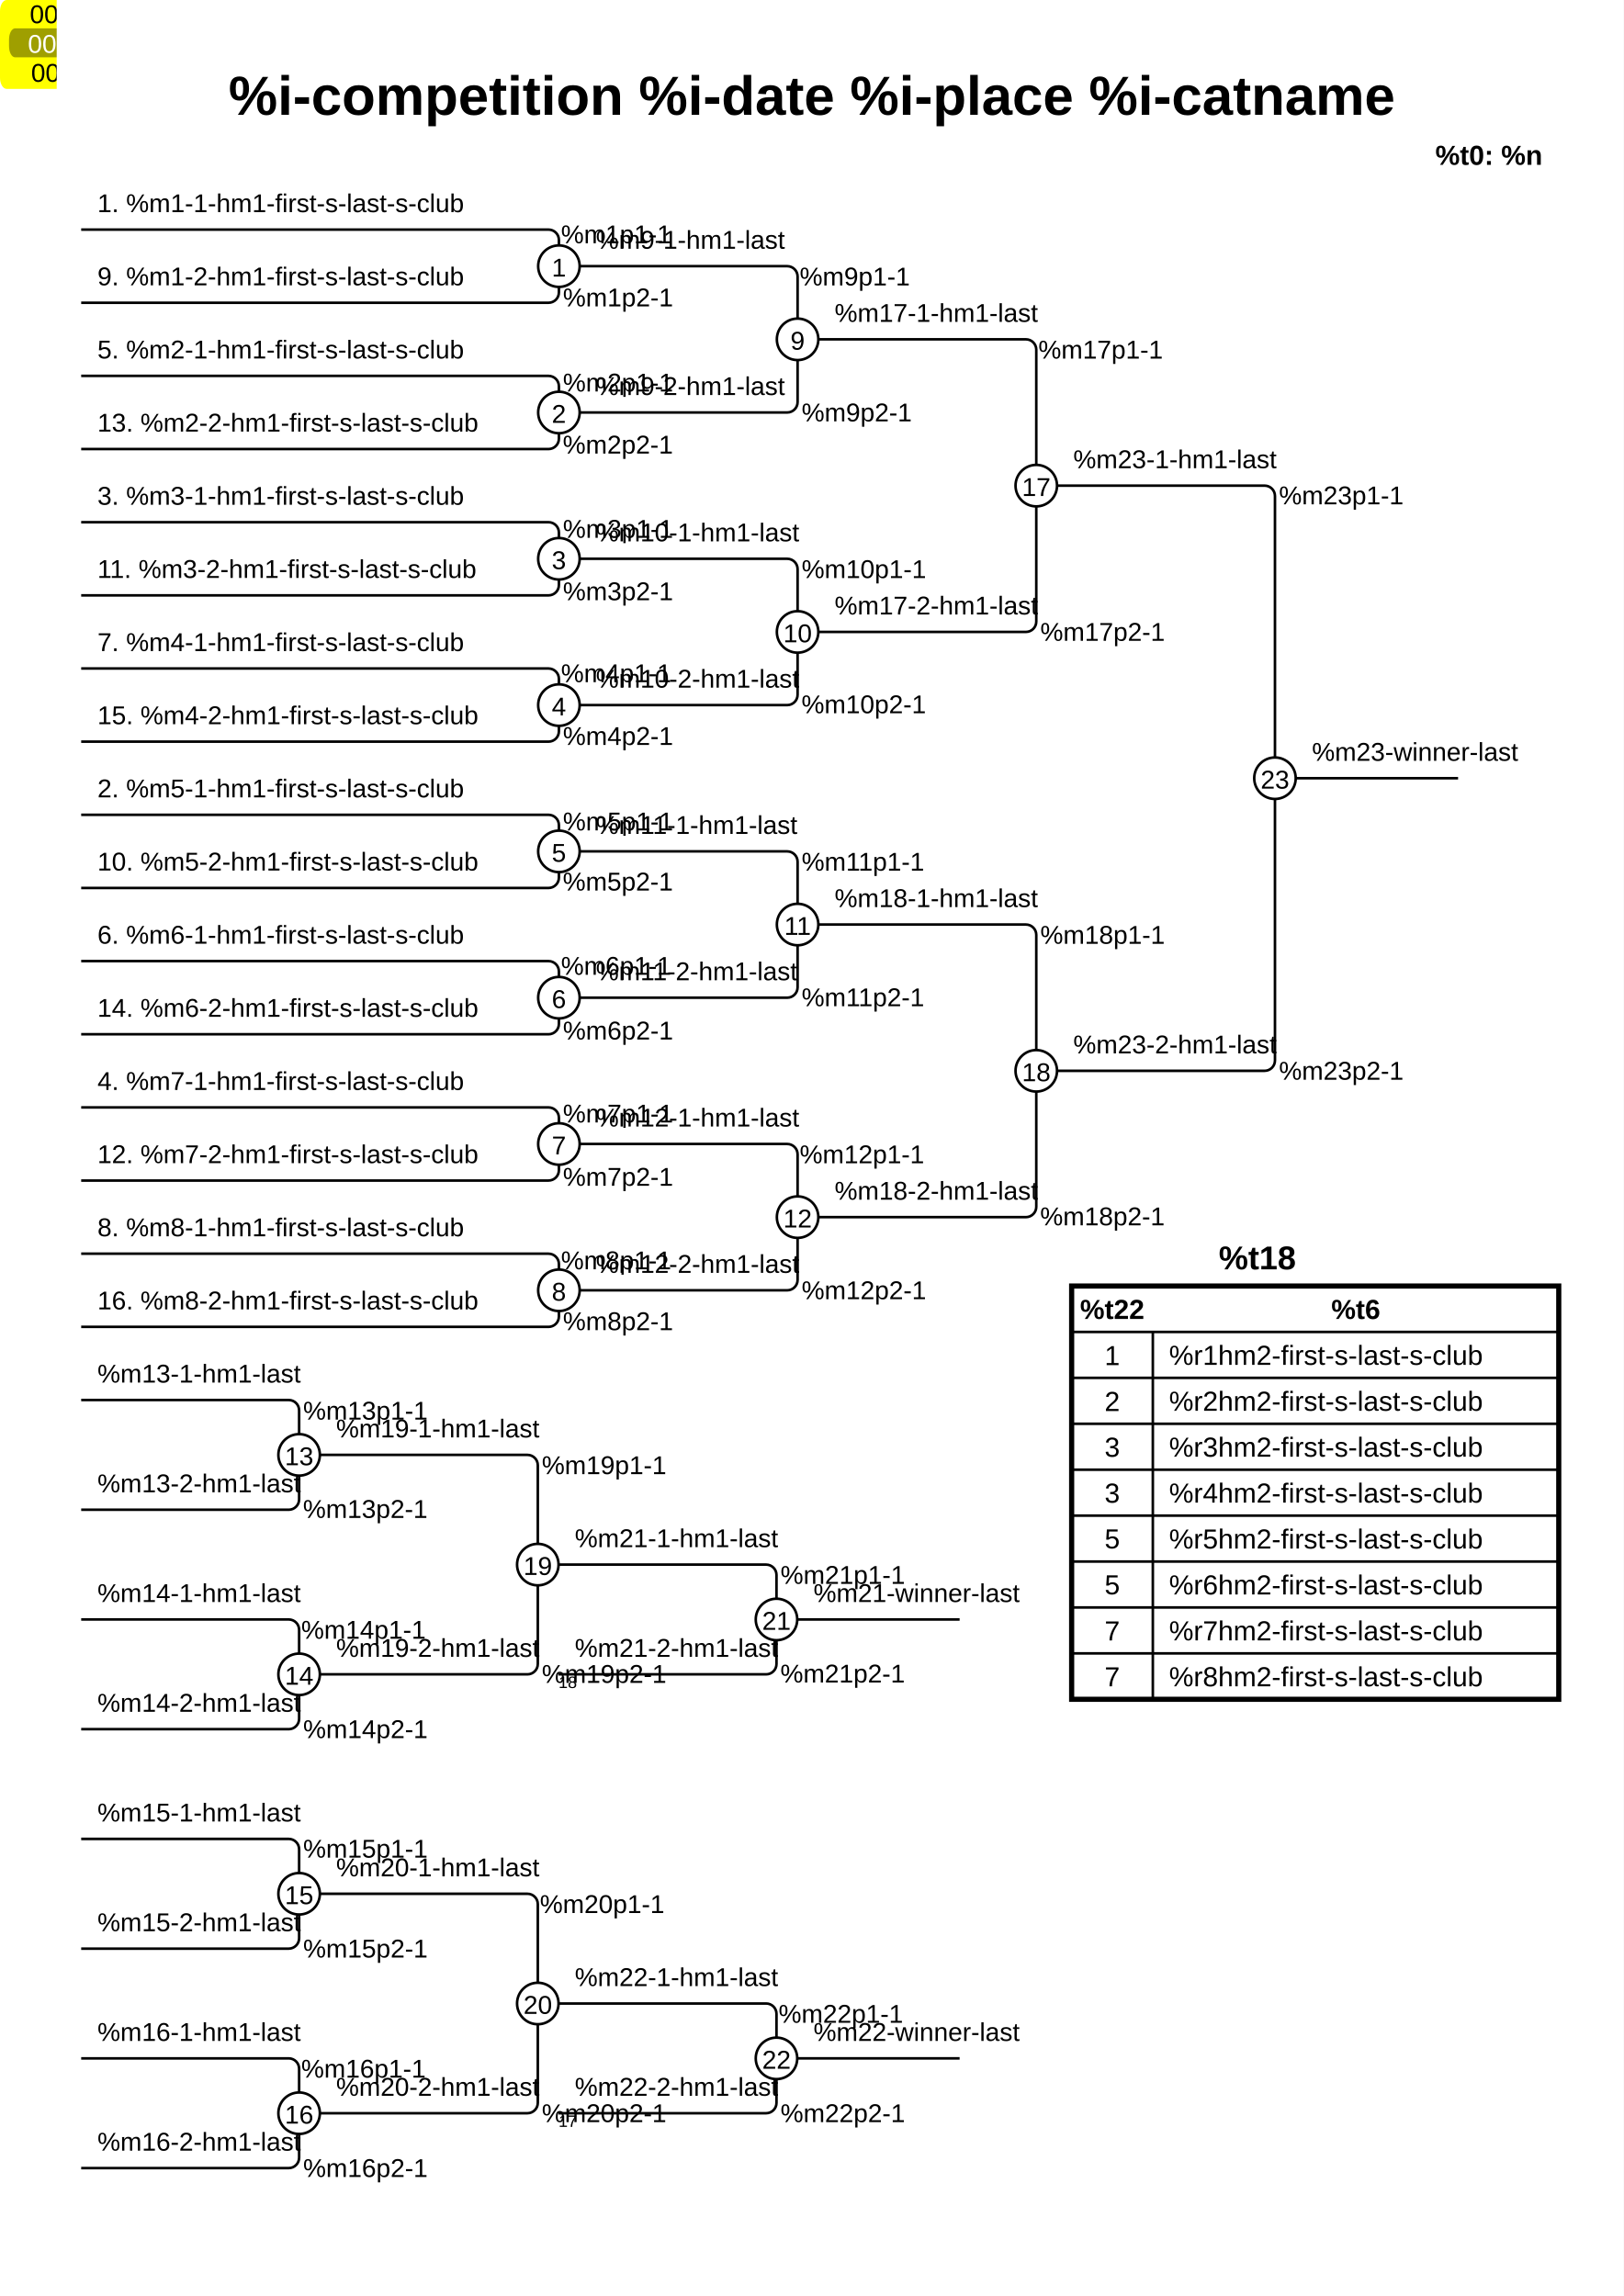
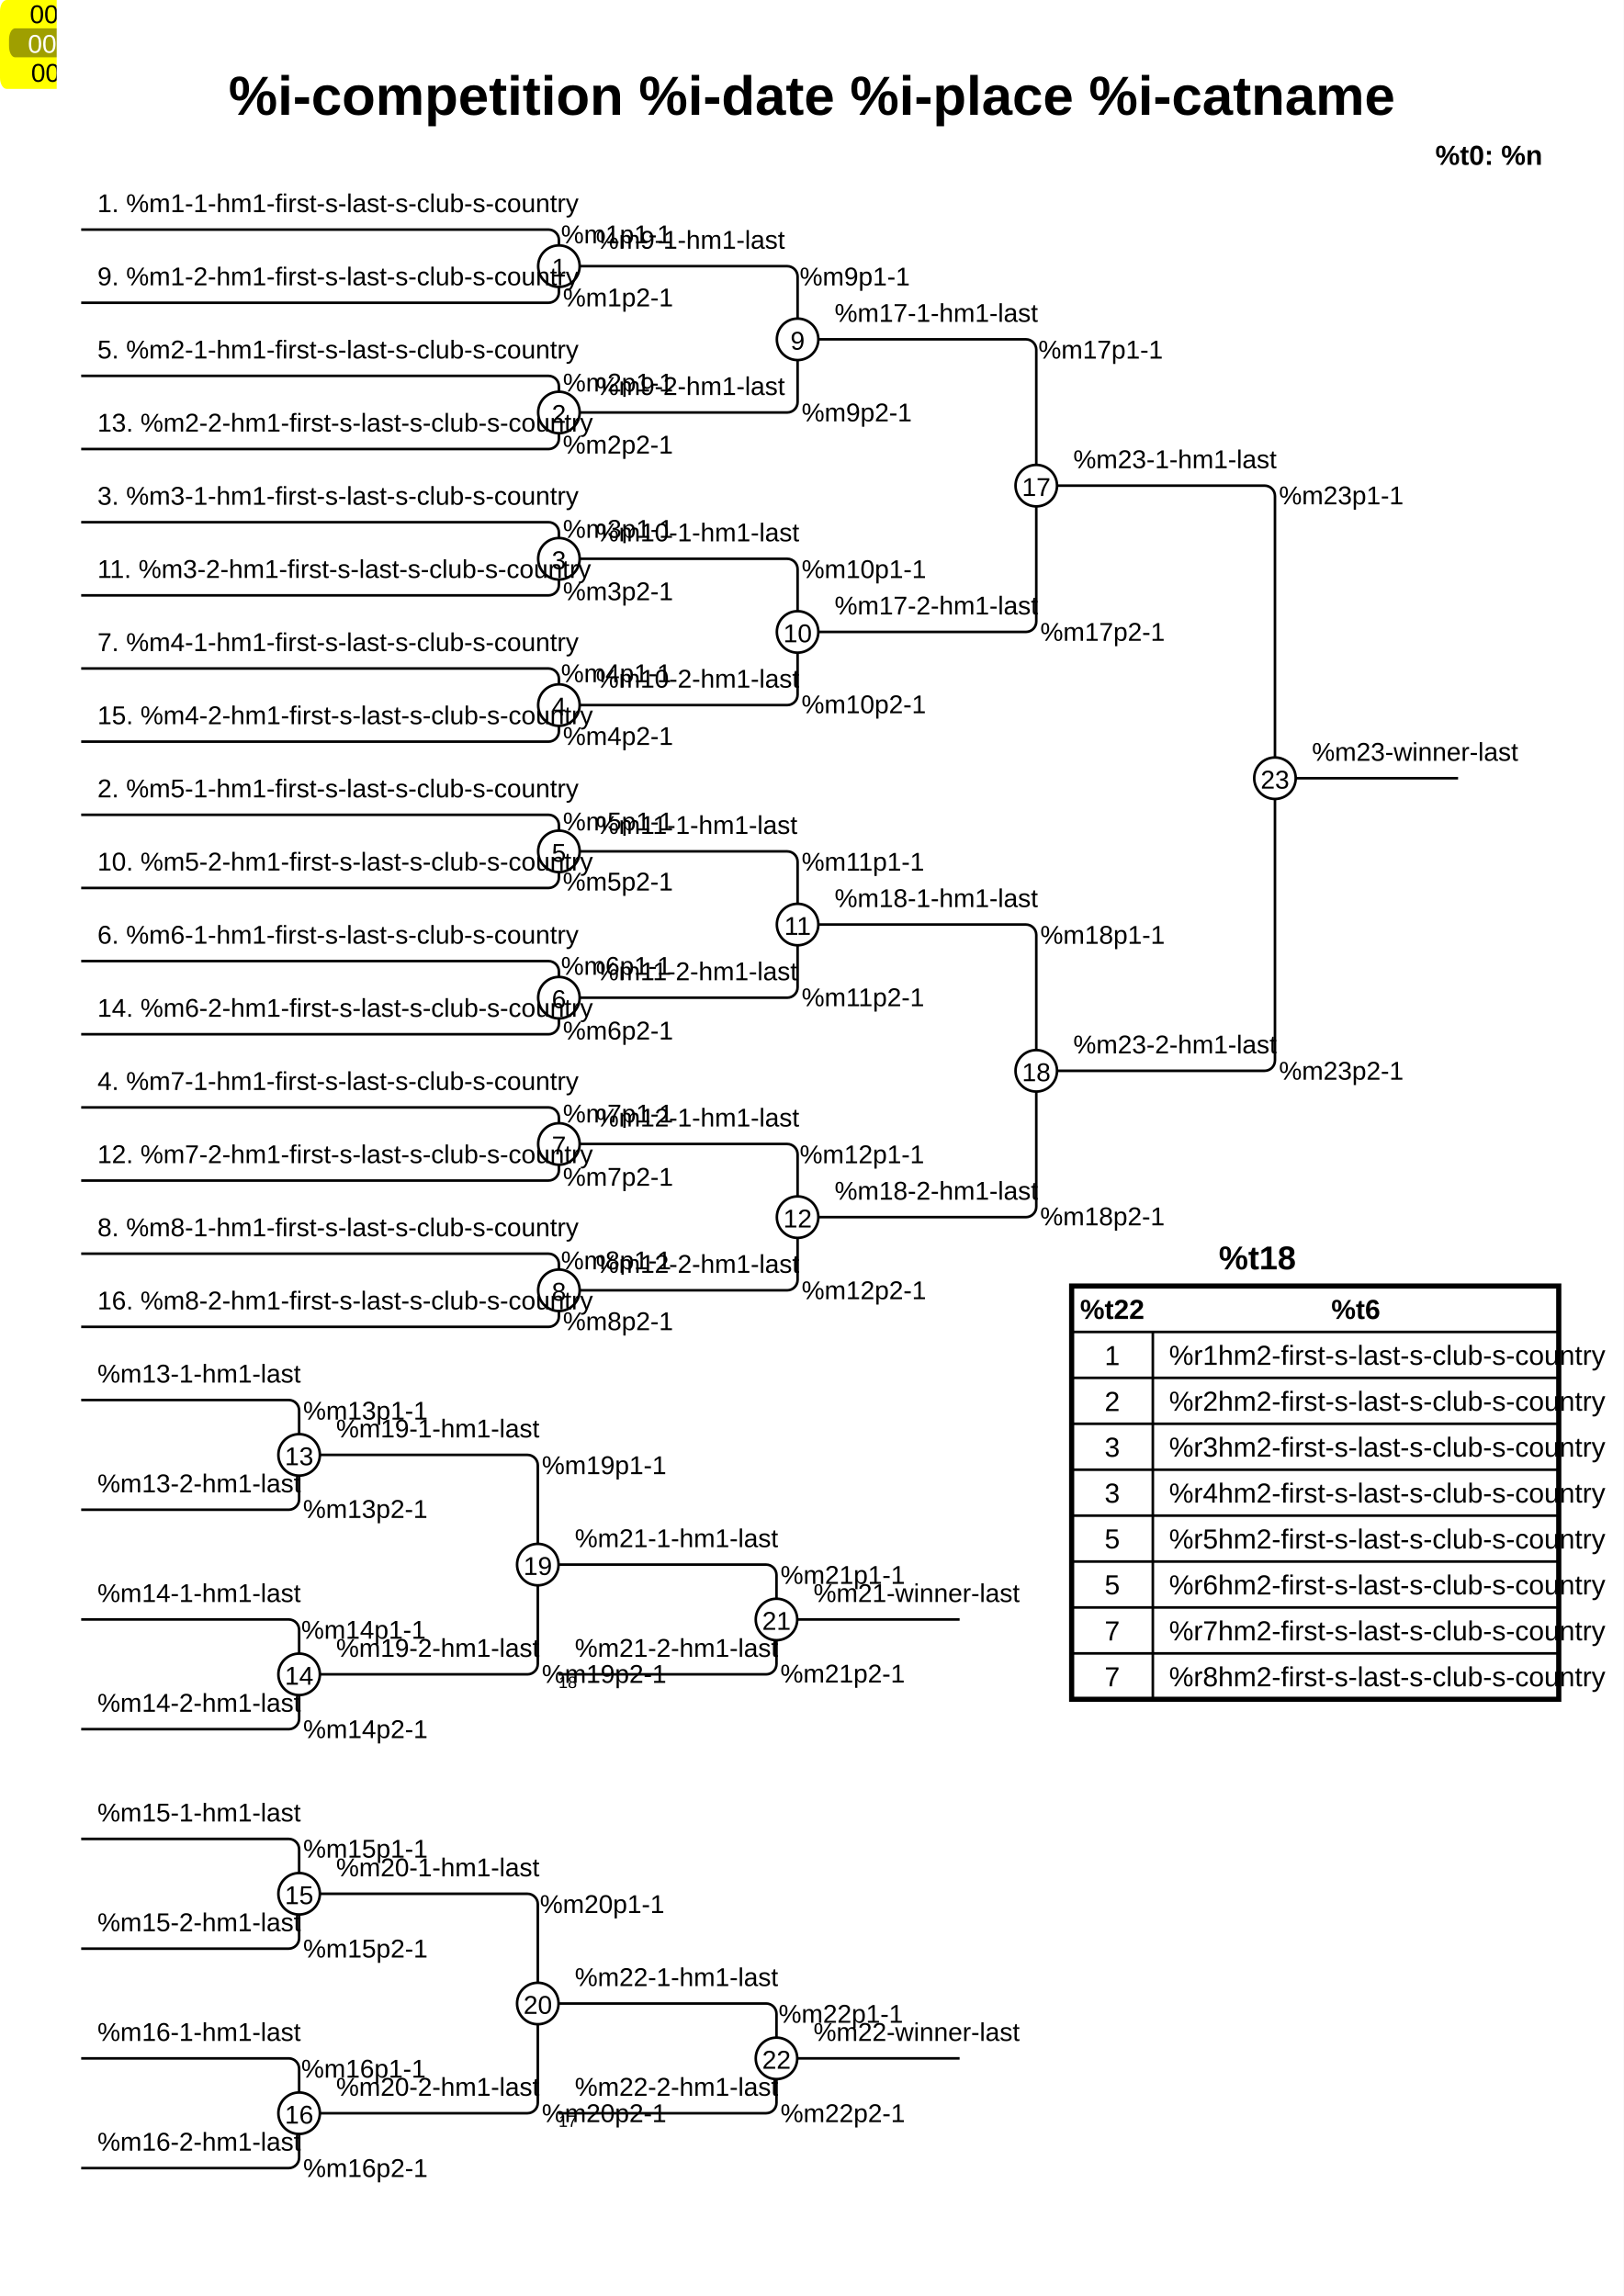
<svg xmlns="http://www.w3.org/2000/svg" width="630px" height="891px" id="judoshiai" version="1.1">
  <defs id="defs7648" />
  <style type="text/css" id="style6964"> tspan.cmpx { fill: red; } </style>
  <g id="layer1" style="opacity:1">
    <rect x="0.00" y="0.00" width="630.00" height="891.00" style="fill:white;stroke:none" id="rect6968" />
    <text style="font-size:21.38px;font-style:normal;font-weight:bold;letter-spacing:0px;word-spacing:0px;fill:#000000;fill-opacity:1;stroke:none;font-family:Arial;text-anchor:middle;text-align:center" x="315.00" y="44.55" id="text6970">
      <tspan id="tspan6972">%i-competition  %i-date  %i-place   %i-catname</tspan>
    </text>
    <text style="font-size:10.69px;font-style:normal;font-weight:bold;line-height:125%;letter-spacing:0px;word-spacing:0px;fill:#000000;fill-opacity:1;stroke:none;font-family:Arial;text-anchor:end;text-align:left" x="598.50" y="63.97" id="text6974">
      <tspan id="tspan6976">%t0: %n</tspan>
    </text>
    <path d="M 31.50,89.10 l 181.34,0.00 a4.02,4.02 0 0,1 4.02,4.02 l 0.00,2.12 M 31.50,117.49 l 181.34,0.00 a4.02,4.02 0 0,0 4.02,-4.02 l 0.00,-2.12" style="fill:none; stroke:black; stroke-width:1" id="path6978" />
    <g id="g14308">
      <circle cx="216.86" cy="103.29" r="8.05" stroke="black" stroke-width="1" fill="white" id="circle6980" />
      <text x="216.86" y="107.32" style="font-size:10px;font-style:normal;font-weight:normal;fill:#000000;fill-opacity:1;stroke:none;font-family:Arial;text-anchor:middle;text-align:center" id="text6982">
        <tspan id="tspan6984">1</tspan>
      </text>
    </g>
    <text x="37.80" y="82.33" font-family="Arial" font-size="10" fill="black" id="text6986">
-       <tspan id="tspan6988">1. %m1-1-hm1-first-s-last-s-club</tspan>
+       <tspan id="tspan6988">1. %m1-1-hm1-first-s-last-s-club-s-country</tspan>
    </text>
    <text x="37.80" y="110.72" font-family="Arial" font-size="10" fill="black" id="text6990">
-       <tspan id="tspan6992">9. %m1-2-hm1-first-s-last-s-club</tspan>
+       <tspan id="tspan6992">9. %m1-2-hm1-first-s-last-s-club-s-country</tspan>
    </text>
    <text x="217.66" y="94.40" font-family="Arial" font-size="10" fill="black" id="text6994">
      <tspan id="tspan6996">%m1p1-1</tspan>
    </text>
    <text x="218.41" y="118.89" font-family="Arial" font-size="10" fill="black" id="text6998">
      <tspan id="tspan7000">%m1p2-1</tspan>
    </text>
    <path d="M 31.50,145.87 l 181.34,0.00 a4.02,4.02 0 0,1 4.02,4.02 l 0.00,2.12 M 31.50,174.26 l 181.34,0.00 a4.02,4.02 0 0,0 4.02,-4.02 l 0.00,-2.12" style="fill:none; stroke:black; stroke-width:1" id="path7002" />
    <g id="g14322">
      <circle cx="216.86" cy="160.07" r="8.05" stroke="black" stroke-width="1" fill="white" id="circle7004" />
      <text x="216.86" y="164.09" style="font-size:10px;font-style:normal;font-weight:normal;fill:#000000;fill-opacity:1;stroke:none;font-family:Arial;text-anchor:middle;text-align:center" id="text7006">
        <tspan id="tspan7008">2</tspan>
      </text>
    </g>
    <text x="37.80" y="139.11" font-family="Arial" font-size="10" fill="black" id="text7010">
-       <tspan id="tspan7012">5. %m2-1-hm1-first-s-last-s-club</tspan>
+       <tspan id="tspan7012">5. %m2-1-hm1-first-s-last-s-club-s-country</tspan>
    </text>
    <text x="37.80" y="167.49" font-family="Arial" font-size="10" fill="black" id="text7014">
-       <tspan id="tspan7016">13. %m2-2-hm1-first-s-last-s-club</tspan>
+       <tspan id="tspan7016">13. %m2-2-hm1-first-s-last-s-club-s-country</tspan>
    </text>
    <text x="218.41" y="151.93" font-family="Arial" font-size="10" fill="black" id="text7018">
      <tspan id="tspan7020">%m2p1-1</tspan>
    </text>
    <text x="218.35" y="176.01" font-family="Arial" font-size="10" fill="black" id="text7022">
      <tspan id="tspan7024">%m2p2-1</tspan>
    </text>
    <path d="M 31.50,202.65 l 181.34,0.00 a4.02,4.02 0 0,1 4.02,4.02 l 0.00,2.12 M 31.50,231.04 l 181.34,0.00 a4.02,4.02 0 0,0 4.02,-4.02 l 0.00,-2.12" style="fill:none; stroke:black; stroke-width:1" id="path7026" />
    <g id="g14336">
      <circle cx="216.86" cy="216.84" r="8.05" stroke="black" stroke-width="1" fill="white" id="circle7028" />
      <text x="216.86" y="220.87" style="font-size:10px;font-style:normal;font-weight:normal;fill:#000000;fill-opacity:1;stroke:none;font-family:Arial;text-anchor:middle;text-align:center" id="text7030">
        <tspan id="tspan7032">3</tspan>
      </text>
    </g>
    <text x="37.80" y="195.88" font-family="Arial" font-size="10" fill="black" id="text7034">
-       <tspan id="tspan7036">3. %m3-1-hm1-first-s-last-s-club</tspan>
+       <tspan id="tspan7036">3. %m3-1-hm1-first-s-last-s-club-s-country</tspan>
    </text>
    <text x="37.80" y="224.27" font-family="Arial" font-size="10" fill="black" id="text7038">
-       <tspan id="tspan7040">11. %m3-2-hm1-first-s-last-s-club</tspan>
+       <tspan id="tspan7040">11. %m3-2-hm1-first-s-last-s-club-s-country</tspan>
    </text>
    <text x="218.41" y="208.70" font-family="Arial" font-size="10" fill="black" id="text7042">
      <tspan id="tspan7044">%m3p1-1</tspan>
    </text>
    <text x="218.41" y="232.93" font-family="Arial" font-size="10" fill="black" id="text7046">
      <tspan id="tspan7048">%m3p2-1</tspan>
    </text>
    <path d="M 31.50,259.42 l 181.34,0.00 a4.02,4.02 0 0,1 4.02,4.02 l 0.00,2.12 M 31.50,287.81 l 181.34,0.00 a4.02,4.02 0 0,0 4.02,-4.02 l 0.00,-2.12" style="fill:none; stroke:black; stroke-width:1" id="path7050" />
    <g id="g14350">
      <circle cx="216.86" cy="273.62" r="8.05" stroke="black" stroke-width="1" fill="white" id="circle7052" />
      <text x="216.86" y="277.64" style="font-size:10px;font-style:normal;font-weight:normal;fill:#000000;fill-opacity:1;stroke:none;font-family:Arial;text-anchor:middle;text-align:center" id="text7054">
        <tspan id="tspan7056">4</tspan>
      </text>
    </g>
    <text x="37.80" y="252.66" font-family="Arial" font-size="10" fill="black" id="text7058">
-       <tspan id="tspan7060">7. %m4-1-hm1-first-s-last-s-club</tspan>
+       <tspan id="tspan7060">7. %m4-1-hm1-first-s-last-s-club-s-country</tspan>
    </text>
    <text x="37.80" y="281.04" font-family="Arial" font-size="10" fill="black" id="text7062">
-       <tspan id="tspan7064">15. %m4-2-hm1-first-s-last-s-club</tspan>
+       <tspan id="tspan7064">15. %m4-2-hm1-first-s-last-s-club-s-country</tspan>
    </text>
    <text x="217.66" y="264.73" font-family="Arial" font-size="10" fill="black" id="text7066">
      <tspan id="tspan7068">%m4p1-1</tspan>
    </text>
    <text x="218.41" y="289.09" font-family="Arial" font-size="10" fill="black" id="text7070">
      <tspan id="tspan7072">%m4p2-1</tspan>
    </text>
    <path d="M 31.50,316.20 l 181.34,0.00 a4.02,4.02 0 0,1 4.02,4.02 l 0.00,2.12 M 31.50,344.59 l 181.34,0.00 a4.02,4.02 0 0,0 4.02,-4.02 l 0.00,-2.12" style="fill:none; stroke:black; stroke-width:1" id="path7074" />
    <g id="g14364">
      <circle cx="216.86" cy="330.39" r="8.05" stroke="black" stroke-width="1" fill="white" id="circle7076" />
      <text x="216.86" y="334.42" style="font-size:10px;font-style:normal;font-weight:normal;fill:#000000;fill-opacity:1;stroke:none;font-family:Arial;text-anchor:middle;text-align:center" id="text7078">
        <tspan id="tspan7080">5</tspan>
      </text>
    </g>
    <text x="37.80" y="309.43" font-family="Arial" font-size="10" fill="black" id="text7082">
-       <tspan id="tspan7084">2. %m5-1-hm1-first-s-last-s-club</tspan>
+       <tspan id="tspan7084">2. %m5-1-hm1-first-s-last-s-club-s-country</tspan>
    </text>
    <text x="37.80" y="337.82" font-family="Arial" font-size="10" fill="black" id="text7086">
-       <tspan id="tspan7088">10. %m5-2-hm1-first-s-last-s-club</tspan>
+       <tspan id="tspan7088">10. %m5-2-hm1-first-s-last-s-club-s-country</tspan>
    </text>
    <text x="218.41" y="322.25" font-family="Arial" font-size="10" fill="black" id="text7090">
      <tspan id="tspan7092">%m5p1-1</tspan>
    </text>
    <text x="218.35" y="345.58" font-family="Arial" font-size="10" fill="black" id="text7094">
      <tspan id="tspan7096">%m5p2-1</tspan>
    </text>
    <path d="M 31.50,372.97 l 181.34,0.00 a4.02,4.02 0 0,1 4.02,4.02 l 0.00,2.12 M 31.50,401.36 l 181.34,0.00 a4.02,4.02 0 0,0 4.02,-4.02 l 0.00,-2.12" style="fill:none; stroke:black; stroke-width:1" id="path7098" />
    <g id="g14378">
      <circle cx="216.86" cy="387.17" r="8.05" stroke="black" stroke-width="1" fill="white" id="circle7100" />
      <text x="216.86" y="391.19" style="font-size:10px;font-style:normal;font-weight:normal;fill:#000000;fill-opacity:1;stroke:none;font-family:Arial;text-anchor:middle;text-align:center" id="text7102">
        <tspan id="tspan7104">6</tspan>
      </text>
    </g>
    <text x="37.80" y="366.21" font-family="Arial" font-size="10" fill="black" id="text7106">
-       <tspan id="tspan7108">6. %m6-1-hm1-first-s-last-s-club</tspan>
+       <tspan id="tspan7108">6. %m6-1-hm1-first-s-last-s-club-s-country</tspan>
    </text>
    <text x="37.80" y="394.59" font-family="Arial" font-size="10" fill="black" id="text7110">
-       <tspan id="tspan7112">14. %m6-2-hm1-first-s-last-s-club</tspan>
+       <tspan id="tspan7112">14. %m6-2-hm1-first-s-last-s-club-s-country</tspan>
    </text>
    <text x="217.66" y="378.28" font-family="Arial" font-size="10" fill="black" id="text7114">
      <tspan id="tspan7116">%m6p1-1</tspan>
    </text>
    <text x="218.41" y="403.39" font-family="Arial" font-size="10" fill="black" id="text7118">
      <tspan id="tspan7120">%m6p2-1</tspan>
    </text>
    <path d="M 31.50,429.75 l 181.34,0.00 a4.02,4.02 0 0,1 4.02,4.02 l 0.00,2.12 M 31.50,458.13 l 181.34,0.00 a4.02,4.02 0 0,0 4.02,-4.02 l 0.00,-2.12" style="fill:none; stroke:black; stroke-width:1" id="path7122" />
    <g id="g14392">
      <circle cx="216.86" cy="443.94" r="8.05" stroke="black" stroke-width="1" fill="white" id="circle7124" />
      <text x="216.86" y="447.96" style="font-size:10px;font-style:normal;font-weight:normal;fill:#000000;fill-opacity:1;stroke:none;font-family:Arial;text-anchor:middle;text-align:center" id="text7126">
        <tspan id="tspan7128">7</tspan>
      </text>
    </g>
    <text x="37.80" y="422.98" font-family="Arial" font-size="10" fill="black" id="text7130">
-       <tspan id="tspan7132">4. %m7-1-hm1-first-s-last-s-club</tspan>
+       <tspan id="tspan7132">4. %m7-1-hm1-first-s-last-s-club-s-country</tspan>
    </text>
    <text x="37.80" y="451.37" font-family="Arial" font-size="10" fill="black" id="text7134">
-       <tspan id="tspan7136">12. %m7-2-hm1-first-s-last-s-club</tspan>
+       <tspan id="tspan7136">12. %m7-2-hm1-first-s-last-s-club-s-country</tspan>
    </text>
    <text x="218.41" y="435.59" font-family="Arial" font-size="10" fill="black" id="text7138">
      <tspan id="tspan7140">%m7p1-1</tspan>
    </text>
    <text x="218.41" y="460.16" font-family="Arial" font-size="10" fill="black" id="text7142">
      <tspan id="tspan7144">%m7p2-1</tspan>
    </text>
    <path d="M 31.50,486.52 l 181.34,0.00 a4.02,4.02 0 0,1 4.02,4.02 l 0.00,2.12 M 31.50,514.91 l 181.34,0.00 a4.02,4.02 0 0,0 4.02,-4.02 l 0.00,-2.12" style="fill:none; stroke:black; stroke-width:1" id="path7146" />
    <g id="g14406">
      <circle cx="216.86" cy="500.72" r="8.05" stroke="black" stroke-width="1" fill="white" id="circle7148" />
      <text x="216.86" y="504.74" style="font-size:10px;font-style:normal;font-weight:normal;fill:#000000;fill-opacity:1;stroke:none;font-family:Arial;text-anchor:middle;text-align:center" id="text7150">
        <tspan id="tspan7152">8</tspan>
      </text>
    </g>
    <text x="37.80" y="479.75" font-family="Arial" font-size="10" fill="black" id="text7154">
-       <tspan id="tspan7156">8. %m8-1-hm1-first-s-last-s-club</tspan>
+       <tspan id="tspan7156">8. %m8-1-hm1-first-s-last-s-club-s-country</tspan>
    </text>
    <text x="37.80" y="508.14" font-family="Arial" font-size="10" fill="black" id="text7158">
-       <tspan id="tspan7160">16. %m8-2-hm1-first-s-last-s-club</tspan>
+       <tspan id="tspan7160">16. %m8-2-hm1-first-s-last-s-club-s-country</tspan>
    </text>
    <text x="217.66" y="492.57" font-family="Arial" font-size="10" fill="black" id="text7162">
      <tspan id="tspan7164">%m8p1-1</tspan>
    </text>
    <text x="218.41" y="516.19" font-family="Arial" font-size="10" fill="black" id="text7166">
      <tspan id="tspan7168">%m8p2-1</tspan>
    </text>
    <path d="M 224.91,103.29 l 80.54,0.00 a4.02,4.02 0 0,1 4.02,4.02 l 0.00,16.32 M 224.91,160.07 l 80.54,0.00 a4.02,4.02 0 0,0 4.02,-4.02 l 0.00,-16.32" style="fill:none; stroke:black; stroke-width:1" id="path7170" />
    <g id="g14420">
      <circle cx="309.47" cy="131.68" r="8.05" stroke="black" stroke-width="1" fill="white" id="circle7172" />
      <text x="309.47" y="135.70" style="font-size:10px;font-style:normal;font-weight:normal;fill:#000000;fill-opacity:1;stroke:none;font-family:Arial;text-anchor:middle;text-align:center" id="text7174">
        <tspan id="tspan7176">9</tspan>
      </text>
    </g>
    <text x="231.21" y="96.53" font-family="Arial" font-size="10" fill="black" id="text7178">
      <tspan id="tspan7180">%m9-1-hm1-last</tspan>
    </text>
    <text x="231.21" y="153.30" font-family="Arial" font-size="10" fill="black" id="text7182">
      <tspan id="tspan7184">%m9-2-hm1-last</tspan>
    </text>
    <text x="310.27" y="110.77" font-family="Arial" font-size="10" fill="black" id="text7186">
      <tspan id="tspan7188">%m9p1-1</tspan>
    </text>
    <text x="311.02" y="163.52" font-family="Arial" font-size="10" fill="black" id="text7190">
      <tspan id="tspan7192">%m9p2-1</tspan>
    </text>
    <path d="M 224.91,216.84 l 80.54,0.00 a4.02,4.02 0 0,1 4.02,4.02 l 0.00,16.32 M 224.91,273.62 l 80.54,0.00 a4.02,4.02 0 0,0 4.02,-4.02 l 0.00,-16.32" style="fill:none; stroke:black; stroke-width:1" id="path7194" />
    <g id="g14434">
      <circle cx="309.47" cy="245.23" r="8.05" stroke="black" stroke-width="1" fill="white" id="circle7196" />
      <text x="309.47" y="249.25" style="font-size:10px;font-style:normal;font-weight:normal;fill:#000000;fill-opacity:1;stroke:none;font-family:Arial;text-anchor:middle;text-align:center" id="text7198">
        <tspan id="tspan7200">10</tspan>
      </text>
    </g>
    <text x="231.21" y="210.08" font-family="Arial" font-size="10" fill="black" id="text7202">
      <tspan id="tspan7204">%m10-1-hm1-last</tspan>
    </text>
    <text x="231.21" y="266.85" font-family="Arial" font-size="10" fill="black" id="text7206">
      <tspan id="tspan7208">%m10-2-hm1-last</tspan>
    </text>
    <text x="311.02" y="224.32" font-family="Arial" font-size="10" fill="black" id="text7210">
      <tspan id="tspan7212">%m10p1-1</tspan>
    </text>
    <text x="310.96" y="276.79" font-family="Arial" font-size="10" fill="black" id="text7214">
      <tspan id="tspan7216">%m10p2-1</tspan>
    </text>
    <path d="M 224.91,330.39 l 80.54,0.00 a4.02,4.02 0 0,1 4.02,4.02 l 0.00,16.32 M 224.91,387.17 l 80.54,0.00 a4.02,4.02 0 0,0 4.02,-4.02 l 0.00,-16.32" style="fill:none; stroke:black; stroke-width:1" id="path7218" />
    <g id="g14448">
      <circle cx="309.47" cy="358.78" r="8.05" stroke="black" stroke-width="1" fill="white" id="circle7220" />
      <text x="309.47" y="362.80" style="font-size:10px;font-style:normal;font-weight:normal;fill:#000000;fill-opacity:1;stroke:none;font-family:Arial;text-anchor:middle;text-align:center" id="text7222">
        <tspan id="tspan7224">11</tspan>
      </text>
    </g>
    <text x="231.21" y="323.62" font-family="Arial" font-size="10" fill="black" id="text7226">
      <tspan id="tspan7228">%m11-1-hm1-last</tspan>
    </text>
    <text x="231.21" y="380.40" font-family="Arial" font-size="10" fill="black" id="text7230">
      <tspan id="tspan7232">%m11-2-hm1-last</tspan>
    </text>
    <text x="311.02" y="337.87" font-family="Arial" font-size="10" fill="black" id="text7234">
      <tspan id="tspan7236">%m11p1-1</tspan>
    </text>
    <text x="311.02" y="390.48" font-family="Arial" font-size="10" fill="black" id="text7238">
      <tspan id="tspan7240">%m11p2-1</tspan>
    </text>
    <path d="M 224.91,443.94 l 80.54,0.00 a4.02,4.02 0 0,1 4.02,4.02 l 0.00,16.32 M 224.91,500.72 l 80.54,0.00 a4.02,4.02 0 0,0 4.02,-4.02 l 0.00,-16.32" style="fill:none; stroke:black; stroke-width:1" id="path7242" />
    <g id="g14462">
      <circle cx="309.47" cy="472.33" r="8.05" stroke="black" stroke-width="1" fill="white" id="circle7244" />
      <text x="309.47" y="476.35" style="font-size:10px;font-style:normal;font-weight:normal;fill:#000000;fill-opacity:1;stroke:none;font-family:Arial;text-anchor:middle;text-align:center" id="text7246">
        <tspan id="tspan7248">12</tspan>
      </text>
    </g>
    <text x="231.21" y="437.17" font-family="Arial" font-size="10" fill="black" id="text7250">
      <tspan id="tspan7252">%m12-1-hm1-last</tspan>
    </text>
    <text x="231.21" y="493.95" font-family="Arial" font-size="10" fill="black" id="text7254">
      <tspan id="tspan7256">%m12-2-hm1-last</tspan>
    </text>
    <text x="310.27" y="451.42" font-family="Arial" font-size="10" fill="black" id="text7258">
      <tspan id="tspan7260">%m12p1-1</tspan>
    </text>
    <text x="311.02" y="504.17" font-family="Arial" font-size="10" fill="black" id="text7262">
      <tspan id="tspan7264">%m12p2-1</tspan>
    </text>
    <path d="M 31.50,543.30 l 80.54,0.00 a4.02,4.02 0 0,1 4.02,4.02 l 0.00,9.22 M 31.50,585.88 l 80.54,0.00 a4.02,4.02 0 0,0 4.02,-4.02 l 0.00,-9.22" style="fill:none; stroke:black; stroke-width:1" id="path7266" />
    <g id="g14476">
      <circle cx="116.06" cy="564.59" r="8.05" stroke="black" stroke-width="1" fill="white" id="circle7268" />
      <text x="116.06" y="568.61" style="font-size:10px;font-style:normal;font-weight:normal;fill:#000000;fill-opacity:1;stroke:none;font-family:Arial;text-anchor:middle;text-align:center" id="text7270">
        <tspan id="tspan7272">13</tspan>
      </text>
    </g>
    <text x="37.80" y="536.53" font-family="Arial" font-size="10" fill="black" id="text7274">
      <tspan id="tspan7276">%m13-1-hm1-last</tspan>
    </text>
    <text x="37.80" y="579.11" font-family="Arial" font-size="10" fill="black" id="text7278">
      <tspan id="tspan7280">%m13-2-hm1-last</tspan>
    </text>
    <text x="117.61" y="550.91" font-family="Arial" font-size="10" fill="black" id="text7282">
      <tspan id="tspan7284">%m13p1-1</tspan>
    </text>
    <text x="117.55" y="589.05" font-family="Arial" font-size="10" fill="black" id="text7286">
      <tspan id="tspan7288">%m13p2-1</tspan>
    </text>
    <path d="M 31.50,628.46 l 80.54,0.00 a4.02,4.02 0 0,1 4.02,4.02 l 0.00,9.22 M 31.50,671.04 l 80.54,0.00 a4.02,4.02 0 0,0 4.02,-4.02 l 0.00,-9.22" style="fill:none; stroke:black; stroke-width:1" id="path7290" />
    <g id="g14490">
      <circle cx="116.06" cy="649.75" r="8.05" stroke="black" stroke-width="1" fill="white" id="circle7292" />
      <text x="116.06" y="653.77" style="font-size:10px;font-style:normal;font-weight:normal;fill:#000000;fill-opacity:1;stroke:none;font-family:Arial;text-anchor:middle;text-align:center" id="text7294">
        <tspan id="tspan7296">14</tspan>
      </text>
    </g>
    <text x="37.80" y="621.69" font-family="Arial" font-size="10" fill="black" id="text7298">
      <tspan id="tspan7300">%m14-1-hm1-last</tspan>
    </text>
    <text x="37.80" y="664.27" font-family="Arial" font-size="10" fill="black" id="text7302">
      <tspan id="tspan7304">%m14-2-hm1-last</tspan>
    </text>
    <text x="116.86" y="635.93" font-family="Arial" font-size="10" fill="black" id="text7306">
      <tspan id="tspan7308">%m14p1-1</tspan>
    </text>
    <text x="117.61" y="674.49" font-family="Arial" font-size="10" fill="black" id="text7310">
      <tspan id="tspan7312">%m14p2-1</tspan>
    </text>
    <path d="M 31.50,713.62 l 80.54,0.00 a4.02,4.02 0 0,1 4.02,4.02 l 0.00,9.22 M 31.50,756.20 l 80.54,0.00 a4.02,4.02 0 0,0 4.02,-4.02 l 0.00,-9.22" style="fill:none; stroke:black; stroke-width:1" id="path7314" />
    <g id="g14504">
      <circle cx="116.06" cy="734.91" r="8.05" stroke="black" stroke-width="1" fill="white" id="circle7316" />
      <text x="116.06" y="738.93" style="font-size:10px;font-style:normal;font-weight:normal;fill:#000000;fill-opacity:1;stroke:none;font-family:Arial;text-anchor:middle;text-align:center" id="text7318">
        <tspan id="tspan7320">15</tspan>
      </text>
    </g>
    <text x="37.80" y="706.85" font-family="Arial" font-size="10" fill="black" id="text7322">
      <tspan id="tspan7324">%m15-1-hm1-last</tspan>
    </text>
    <text x="37.80" y="749.43" font-family="Arial" font-size="10" fill="black" id="text7326">
      <tspan id="tspan7328">%m15-2-hm1-last</tspan>
    </text>
    <text x="117.61" y="720.88" font-family="Arial" font-size="10" fill="black" id="text7330">
      <tspan id="tspan7332">%m15p1-1</tspan>
    </text>
    <text x="117.61" y="759.65" font-family="Arial" font-size="10" fill="black" id="text7334">
      <tspan id="tspan7336">%m15p2-1</tspan>
    </text>
    <path d="M 31.50,798.78 l 80.54,0.00 a4.02,4.02 0 0,1 4.02,4.02 l 0.00,9.22 M 31.50,841.36 l 80.54,0.00 a4.02,4.02 0 0,0 4.02,-4.02 l 0.00,-9.22" style="fill:none; stroke:black; stroke-width:1" id="path7338" />
    <g id="g14518">
      <circle cx="116.06" cy="820.07" r="8.05" stroke="black" stroke-width="1" fill="white" id="circle7340" />
      <text x="116.06" y="824.10" style="font-size:10px;font-style:normal;font-weight:normal;fill:#000000;fill-opacity:1;stroke:none;font-family:Arial;text-anchor:middle;text-align:center" id="text7342">
        <tspan id="tspan7344">16</tspan>
      </text>
    </g>
    <text x="37.80" y="792.01" font-family="Arial" font-size="10" fill="black" id="text7346">
      <tspan id="tspan7348">%m16-1-hm1-last</tspan>
    </text>
    <text x="37.80" y="834.59" font-family="Arial" font-size="10" fill="black" id="text7350">
      <tspan id="tspan7352">%m16-2-hm1-last</tspan>
    </text>
    <text x="116.86" y="806.26" font-family="Arial" font-size="10" fill="black" id="text7354">
      <tspan id="tspan7356">%m16p1-1</tspan>
    </text>
    <text x="117.61" y="844.81" font-family="Arial" font-size="10" fill="black" id="text7358">
      <tspan id="tspan7360">%m16p2-1</tspan>
    </text>
    <path d="M 317.52,131.68 l 80.54,0.00 a4.02,4.02 0 0,1 4.02,4.02 l 0.00,44.70 M 317.52,245.23 l 80.54,0.00 a4.02,4.02 0 0,0 4.02,-4.02 l 0.00,-44.70" style="fill:none; stroke:black; stroke-width:1" id="path7362" />
    <g id="g14532">
      <circle cx="402.08" cy="188.46" r="8.05" stroke="black" stroke-width="1" fill="white" id="circle7364" />
      <text x="402.08" y="192.48" style="font-size:10px;font-style:normal;font-weight:normal;fill:#000000;fill-opacity:1;stroke:none;font-family:Arial;text-anchor:middle;text-align:center" id="text7366">
        <tspan id="tspan7368">17</tspan>
      </text>
    </g>
    <text x="323.82" y="124.91" font-family="Arial" font-size="10" fill="black" id="text7370">
      <tspan id="tspan7372">%m17-1-hm1-last</tspan>
    </text>
    <text x="323.82" y="238.46" font-family="Arial" font-size="10" fill="black" id="text7374">
      <tspan id="tspan7376">%m17-2-hm1-last</tspan>
    </text>
    <text x="402.88" y="139.16" font-family="Arial" font-size="10" fill="black" id="text7378">
      <tspan id="tspan7380">%m17p1-1</tspan>
    </text>
    <text x="403.63" y="248.68" font-family="Arial" font-size="10" fill="black" id="text7382">
      <tspan id="tspan7384">%m17p2-1</tspan>
    </text>
    <path d="M 317.52,358.78 l 80.54,0.00 a4.02,4.02 0 0,1 4.02,4.02 l 0.00,44.70 M 317.52,472.33 l 80.54,0.00 a4.02,4.02 0 0,0 4.02,-4.02 l 0.00,-44.70" style="fill:none; stroke:black; stroke-width:1" id="path7386" />
    <g id="g14546">
      <circle cx="402.08" cy="415.55" r="8.05" stroke="black" stroke-width="1" fill="white" id="circle7388" />
      <text x="402.08" y="419.58" style="font-size:10px;font-style:normal;font-weight:normal;fill:#000000;fill-opacity:1;stroke:none;font-family:Arial;text-anchor:middle;text-align:center" id="text7390">
        <tspan id="tspan7392">18</tspan>
      </text>
    </g>
    <text x="323.82" y="352.01" font-family="Arial" font-size="10" fill="black" id="text7394">
      <tspan id="tspan7396">%m18-1-hm1-last</tspan>
    </text>
    <text x="323.82" y="465.56" font-family="Arial" font-size="10" fill="black" id="text7398">
      <tspan id="tspan7400">%m18-2-hm1-last</tspan>
    </text>
    <text x="403.63" y="366.25" font-family="Arial" font-size="10" fill="black" id="text7402">
      <tspan id="tspan7404">%m18p1-1</tspan>
    </text>
    <text x="403.57" y="475.50" font-family="Arial" font-size="10" fill="black" id="text7406">
      <tspan id="tspan7408">%m18p2-1</tspan>
    </text>
    <path d="M 124.11,564.59 l 80.54,0.00 a4.02,4.02 0 0,1 4.02,4.02 l 0.00,30.51 M 124.11,649.75 l 80.54,0.00 a4.02,4.02 0 0,0 4.02,-4.02 l 0.00,-30.51" style="fill:none; stroke:black; stroke-width:1" id="path7410" />
    <g id="g14560">
      <circle cx="208.67" cy="607.17" r="8.05" stroke="black" stroke-width="1" fill="white" id="circle7412" />
      <text x="208.67" y="611.19" style="font-size:10px;font-style:normal;font-weight:normal;fill:#000000;fill-opacity:1;stroke:none;font-family:Arial;text-anchor:middle;text-align:center" id="text7414">
        <tspan id="tspan7416">19</tspan>
      </text>
    </g>
    <text x="130.41" y="557.82" font-family="Arial" font-size="10" fill="black" id="text7418">
      <tspan id="tspan7420">%m19-1-hm1-last</tspan>
    </text>
    <text x="130.41" y="642.98" font-family="Arial" font-size="10" fill="black" id="text7422">
      <tspan id="tspan7424">%m19-2-hm1-last</tspan>
    </text>
    <text x="210.22" y="572.06" font-family="Arial" font-size="10" fill="black" id="text7426">
      <tspan id="tspan7428">%m19p1-1</tspan>
    </text>
    <text x="210.22" y="653.06" font-family="Arial" font-size="10" fill="black" id="text7430">
      <tspan id="tspan7432">%m19p2-1</tspan>
    </text>
    <path d="M 124.11,734.91 l 80.54,0.00 a4.02,4.02 0 0,1 4.02,4.02 l 0.00,30.51 M 124.11,820.07 l 80.54,0.00 a4.02,4.02 0 0,0 4.02,-4.02 l 0.00,-30.51" style="fill:none; stroke:black; stroke-width:1" id="path7434" />
    <g id="g14574">
      <circle cx="208.67" cy="777.49" r="8.05" stroke="black" stroke-width="1" fill="white" id="circle7436" />
      <text x="208.67" y="781.51" style="font-size:10px;font-style:normal;font-weight:normal;fill:#000000;fill-opacity:1;stroke:none;font-family:Arial;text-anchor:middle;text-align:center" id="text7438">
        <tspan id="tspan7440">20</tspan>
      </text>
    </g>
    <text x="130.41" y="728.14" font-family="Arial" font-size="10" fill="black" id="text7442">
      <tspan id="tspan7444">%m20-1-hm1-last</tspan>
    </text>
    <text x="130.41" y="813.30" font-family="Arial" font-size="10" fill="black" id="text7446">
      <tspan id="tspan7448">%m20-2-hm1-last</tspan>
    </text>
    <text x="209.47" y="742.38" font-family="Arial" font-size="10" fill="black" id="text7450">
      <tspan id="tspan7452">%m20p1-1</tspan>
    </text>
    <text x="210.22" y="823.52" font-family="Arial" font-size="10" fill="black" id="text7454">
      <tspan id="tspan7456">%m20p2-1</tspan>
    </text>
    <path d="M 216.72,607.17 l 80.54,0.00 a4.02,4.02 0 0,1 4.02,4.02 l 0.00,9.22 M 216.72,649.75 l 80.54,0.00 a4.02,4.02 0 0,0 4.02,-4.02 l 0.00,-9.22" style="fill:none; stroke:black; stroke-width:1" id="path7458" />
    <g id="g14588">
      <circle cx="301.28" cy="628.46" r="8.05" stroke="black" stroke-width="1" fill="white" id="circle7460" />
      <text x="301.28" y="632.48" style="font-size:10px;font-style:normal;font-weight:normal;fill:#000000;fill-opacity:1;stroke:none;font-family:Arial;text-anchor:middle;text-align:center" id="text7462">
        <tspan id="tspan7464">21</tspan>
      </text>
    </g>
    <text x="216.72" y="655.06" style="font-size:6.42px;font-style:normal;font-weight:normal;fill:#000000;fill-opacity:1;stroke:none;font-family:Arial" id="text7466">18</text>
    <text x="223.02" y="600.40" font-family="Arial" font-size="10" fill="black" id="text7468">
      <tspan id="tspan7470">%m21-1-hm1-last</tspan>
    </text>
    <text x="223.02" y="642.98" font-family="Arial" font-size="10" fill="black" id="text7472">
      <tspan id="tspan7474">%m21-2-hm1-last</tspan>
    </text>
    <text x="302.83" y="614.64" font-family="Arial" font-size="10" fill="black" id="text7476">
      <tspan id="tspan7478">%m21p1-1</tspan>
    </text>
    <text x="302.77" y="652.92" font-family="Arial" font-size="10" fill="black" id="text7480">
      <tspan id="tspan7482">%m21p2-1</tspan>
    </text>
    <path d="M 216.72,777.49 l 80.54,0.00 a4.02,4.02 0 0,1 4.02,4.02 l 0.00,9.22 M 216.72,820.07 l 80.54,0.00 a4.02,4.02 0 0,0 4.02,-4.02 l 0.00,-9.22" style="fill:none; stroke:black; stroke-width:1" id="path7484" />
    <g id="g14603">
      <circle cx="301.28" cy="798.78" r="8.05" stroke="black" stroke-width="1" fill="white" id="circle7486" />
      <text x="301.28" y="802.80" style="font-size:10px;font-style:normal;font-weight:normal;fill:#000000;fill-opacity:1;stroke:none;font-family:Arial;text-anchor:middle;text-align:center" id="text7488">
        <tspan id="tspan7490">22</tspan>
      </text>
    </g>
    <text x="216.72" y="825.38" style="font-size:6.42px;font-style:normal;font-weight:normal;fill:#000000;fill-opacity:1;stroke:none;font-family:Arial" id="text7492">17</text>
    <text x="223.02" y="770.72" font-family="Arial" font-size="10" fill="black" id="text7494">
      <tspan id="tspan7496">%m22-1-hm1-last</tspan>
    </text>
    <text x="223.02" y="813.30" font-family="Arial" font-size="10" fill="black" id="text7498">
      <tspan id="tspan7500">%m22-2-hm1-last</tspan>
    </text>
    <text x="302.08" y="784.97" font-family="Arial" font-size="10" fill="black" id="text7502">
      <tspan id="tspan7504">%m22p1-1</tspan>
    </text>
    <text x="302.83" y="823.52" font-family="Arial" font-size="10" fill="black" id="text7506">
      <tspan id="tspan7508">%m22p2-1</tspan>
    </text>
    <path d="M 410.13,188.46 l 80.54,0.00 a4.02,4.02 0 0,1 4.02,4.02 l 0.00,101.48 M 410.13,415.55 l 80.54,0.00 a4.02,4.02 0 0,0 4.02,-4.02 l 0.00,-101.48" style="fill:none; stroke:black; stroke-width:1" id="path7510" />
    <g id="g14618">
      <circle cx="494.69" cy="302.00" r="8.05" stroke="black" stroke-width="1" fill="white" id="circle7512" />
      <text x="494.69" y="306.03" style="font-size:10px;font-style:normal;font-weight:normal;fill:#000000;fill-opacity:1;stroke:none;font-family:Arial;text-anchor:middle;text-align:center" id="text7514">
        <tspan id="tspan7516">23</tspan>
      </text>
    </g>
    <text x="416.43" y="181.69" font-family="Arial" font-size="10" fill="black" id="text7518">
      <tspan id="tspan7520">%m23-1-hm1-last</tspan>
    </text>
    <text x="416.43" y="408.79" font-family="Arial" font-size="10" fill="black" id="text7522">
      <tspan id="tspan7524">%m23-2-hm1-last</tspan>
    </text>
    <text x="496.24" y="195.72" font-family="Arial" font-size="10" fill="black" id="text7526">
      <tspan id="tspan7528">%m23p1-1</tspan>
    </text>
    <text x="496.24" y="419.00" font-family="Arial" font-size="10" fill="black" id="text7530">
      <tspan id="tspan7532">%m23p2-1</tspan>
    </text>
    <path d="M 309.33,628.46 l 63.00,0.00" style="fill:none; stroke:black; stroke-width:1" id="path7534" />
    <text x="315.63" y="621.69" font-family="Arial" font-size="10" fill="black" id="text7536">
      <tspan id="tspan7538">%m21-winner-last</tspan>
    </text>
    <path d="M 309.33,798.78 l 63.00,0.00" style="fill:none; stroke:black; stroke-width:1" id="path7540" />
    <text x="315.63" y="792.01" font-family="Arial" font-size="10" fill="black" id="text7542">
      <tspan id="tspan7544">%m22-winner-last</tspan>
    </text>
    <path d="M 502.74,302.00 l 63.00,0.00" style="fill:none; stroke:black; stroke-width:1" id="path7546" />
    <text x="509.04" y="295.24" font-family="Arial" font-size="10" fill="black" id="text7548">
      <tspan id="tspan7550">%m23-winner-last</tspan>
    </text>
    <path d="M 415.80,499.06 l 189.00,0.00 l 0.00,160.38 l -189.00,0.00 z" style="fill:none; stroke:black; stroke-width:2" id="path7552" />
    <path d="M 415.80,516.88 l 189.00,0.00" style="fill:none; stroke:black; stroke-width:1" id="path7554" />
    <path d="M 415.80,534.70 l 189.00,0.00" style="fill:none; stroke:black; stroke-width:1" id="path7556" />
    <path d="M 415.80,552.52 l 189.00,0.00" style="fill:none; stroke:black; stroke-width:1" id="path7558" />
    <path d="M 415.80,570.34 l 189.00,0.00" style="fill:none; stroke:black; stroke-width:1" id="path7560" />
    <path d="M 415.80,588.16 l 189.00,0.00" style="fill:none; stroke:black; stroke-width:1" id="path7562" />
    <path d="M 415.80,605.98 l 189.00,0.00" style="fill:none; stroke:black; stroke-width:1" id="path7564" />
    <path d="M 415.80,623.80 l 189.00,0.00" style="fill:none; stroke:black; stroke-width:1" id="path7566" />
    <path d="M 415.80,641.62 l 189.00,0.00" style="fill:none; stroke:black; stroke-width:1" id="path7568" />
    <path d="M 447.30,516.88 l 0.00,142.56" style="fill:none; stroke:black; stroke-width:1" id="path7570" />
    <text x="487.87" y="492.60" style="font-size:12.83px;font-style:normal;font-weight:bold;fill:#000000;fill-opacity:1;stroke:none;font-family:Arial;text-anchor:middle;text-align:center" id="text7572">
      <tspan id="tspan7574">%t18</tspan>
    </text>
    <text x="431.55" y="511.84" style="font-size:10.69px;font-style:normal;font-weight:bold;fill:#000000;fill-opacity:1;stroke:none;font-family:Arial;text-anchor:middle;text-align:center" id="text7576">
      <tspan id="tspan7578">%t22</tspan>
    </text>
    <text x="526.05" y="511.84" style="font-size:10.69px;font-style:normal;font-weight:bold;fill:#000000;fill-opacity:1;stroke:none;font-family:Arial;text-anchor:middle;text-align:center" id="text7580">
      <tspan id="tspan7582">%t6</tspan>
    </text>
    <text x="431.55" y="529.74" style="font-size:10.69px;font-style:normal;font-weight:normal;fill:#000000;fill-opacity:1;stroke:none;font-family:Arial;text-anchor:middle;text-align:center" id="text7584">
      <tspan id="tspan7586">1</tspan>
    </text>
    <text x="431.55" y="547.56" style="font-size:10.69px;font-style:normal;font-weight:normal;fill:#000000;fill-opacity:1;stroke:none;font-family:Arial;text-anchor:middle;text-align:center" id="text7588">
      <tspan id="tspan7590">2</tspan>
    </text>
    <text x="431.55" y="565.31" style="font-size:10.69px;font-style:normal;font-weight:normal;fill:#000000;fill-opacity:1;stroke:none;font-family:Arial;text-anchor:middle;text-align:center" id="text7592">
      <tspan id="tspan7594">3</tspan>
    </text>
    <text x="431.55" y="583.13" style="font-size:10.69px;font-style:normal;font-weight:normal;fill:#000000;fill-opacity:1;stroke:none;font-family:Arial;text-anchor:middle;text-align:center" id="text7596">
      <tspan id="tspan7598">3</tspan>
    </text>
    <text x="431.55" y="600.88" style="font-size:10.69px;font-style:normal;font-weight:normal;fill:#000000;fill-opacity:1;stroke:none;font-family:Arial;text-anchor:middle;text-align:center" id="text7600">
      <tspan id="tspan7602">5</tspan>
    </text>
    <text x="431.55" y="618.70" style="font-size:10.69px;font-style:normal;font-weight:normal;fill:#000000;fill-opacity:1;stroke:none;font-family:Arial;text-anchor:middle;text-align:center" id="text7604">
      <tspan id="tspan7606">5</tspan>
    </text>
    <text x="431.55" y="636.59" style="font-size:10.69px;font-style:normal;font-weight:normal;fill:#000000;fill-opacity:1;stroke:none;font-family:Arial;text-anchor:middle;text-align:center" id="text7608">
      <tspan id="tspan7610">7</tspan>
    </text>
    <text x="431.55" y="654.41" style="font-size:10.69px;font-style:normal;font-weight:normal;fill:#000000;fill-opacity:1;stroke:none;font-family:Arial;text-anchor:middle;text-align:center" id="text7612">
      <tspan id="tspan7614">7</tspan>
    </text>
    <text x="453.60" y="529.65" style="font-size:10.69px;font-style:normal;font-weight:normal;fill:#000000;fill-opacity:1;stroke:none;font-family:Arial" id="text7616">
-       <tspan id="tspan7618">%r1hm2-first-s-last-s-club</tspan>
+       <tspan id="tspan7618">%r1hm2-first-s-last-s-club-s-country</tspan>
    </text>
    <text x="453.60" y="547.47" style="font-size:10.69px;font-style:normal;font-weight:normal;fill:#000000;fill-opacity:1;stroke:none;font-family:Arial" id="text7620">
-       <tspan id="tspan7622">%r2hm2-first-s-last-s-club</tspan>
+       <tspan id="tspan7622">%r2hm2-first-s-last-s-club-s-country</tspan>
    </text>
    <text x="453.60" y="565.29" style="font-size:10.69px;font-style:normal;font-weight:normal;fill:#000000;fill-opacity:1;stroke:none;font-family:Arial" id="text7624">
-       <tspan id="tspan7626">%r3hm2-first-s-last-s-club</tspan>
+       <tspan id="tspan7626">%r3hm2-first-s-last-s-club-s-country</tspan>
    </text>
    <text x="453.60" y="583.11" style="font-size:10.69px;font-style:normal;font-weight:normal;fill:#000000;fill-opacity:1;stroke:none;font-family:Arial" id="text7628">
-       <tspan id="tspan7630">%r4hm2-first-s-last-s-club</tspan>
+       <tspan id="tspan7630">%r4hm2-first-s-last-s-club-s-country</tspan>
    </text>
    <text x="453.60" y="600.93" style="font-size:10.69px;font-style:normal;font-weight:normal;fill:#000000;fill-opacity:1;stroke:none;font-family:Arial" id="text7632">
-       <tspan id="tspan7634">%r5hm2-first-s-last-s-club</tspan>
+       <tspan id="tspan7634">%r5hm2-first-s-last-s-club-s-country</tspan>
    </text>
    <text x="453.60" y="618.75" style="font-size:10.69px;font-style:normal;font-weight:normal;fill:#000000;fill-opacity:1;stroke:none;font-family:Arial" id="text7636">
-       <tspan id="tspan7638">%r6hm2-first-s-last-s-club</tspan>
+       <tspan id="tspan7638">%r6hm2-first-s-last-s-club-s-country</tspan>
    </text>
    <text x="453.60" y="636.57" style="font-size:10.69px;font-style:normal;font-weight:normal;fill:#000000;fill-opacity:1;stroke:none;font-family:Arial" id="text7640">
-       <tspan id="tspan7642">%r7hm2-first-s-last-s-club</tspan>
+       <tspan id="tspan7642">%r7hm2-first-s-last-s-club-s-country</tspan>
    </text>
    <text x="453.60" y="654.39" style="font-size:10.69px;font-style:normal;font-weight:normal;fill:#000000;fill-opacity:1;stroke:none;font-family:Arial" id="text7644">
-       <tspan id="tspan7646">%r8hm2-first-s-last-s-club</tspan>
+       <tspan id="tspan7646">%r8hm2-first-s-last-s-club-s-country</tspan>
    </text>
    <g>
      <rect class="tooltip_bg" id="tooltip_bg" x="0" y="0" rx="2.6" ry="4.312" width="45.5" height="34.5" style="fill:#ffff00" />
      <rect class="tooltip_bg2" id="tooltip_bg2" style="opacity:0.752;fill:#808000;fill-opacity:1;stroke:none" width="38.25" height="11.25" x="3.5" y="11" rx="2.368" ry="4.312" />
      <text style="font-size:10px;text-align:center;text-anchor:middle;fill:#000000;font-family:Arial" font-size="10" y="9" x="22.684" id="tooltip" class="tooltip">0000</text>
      <text style="font-size:10px;text-align:center;text-anchor:middle;fill:#ffffff;font-family:Arial" font-size="10" y="20.5" x="23.32" class="tooltip2" id="tooltip2">00:00</text>
      <text style="font-size:10px;text-align:center;text-anchor:middle;fill:#000000;font-family:Arial" font-size="10" y="31.75" x="23.184" id="tooltip3" class="tooltip3">0000</text>
    </g>
    <rect style="fill:#ffffff;fill-opacity:1;stroke:none" id="rect14694" width="63" height="44" x="22" y="-7" />
  </g>
</svg>
